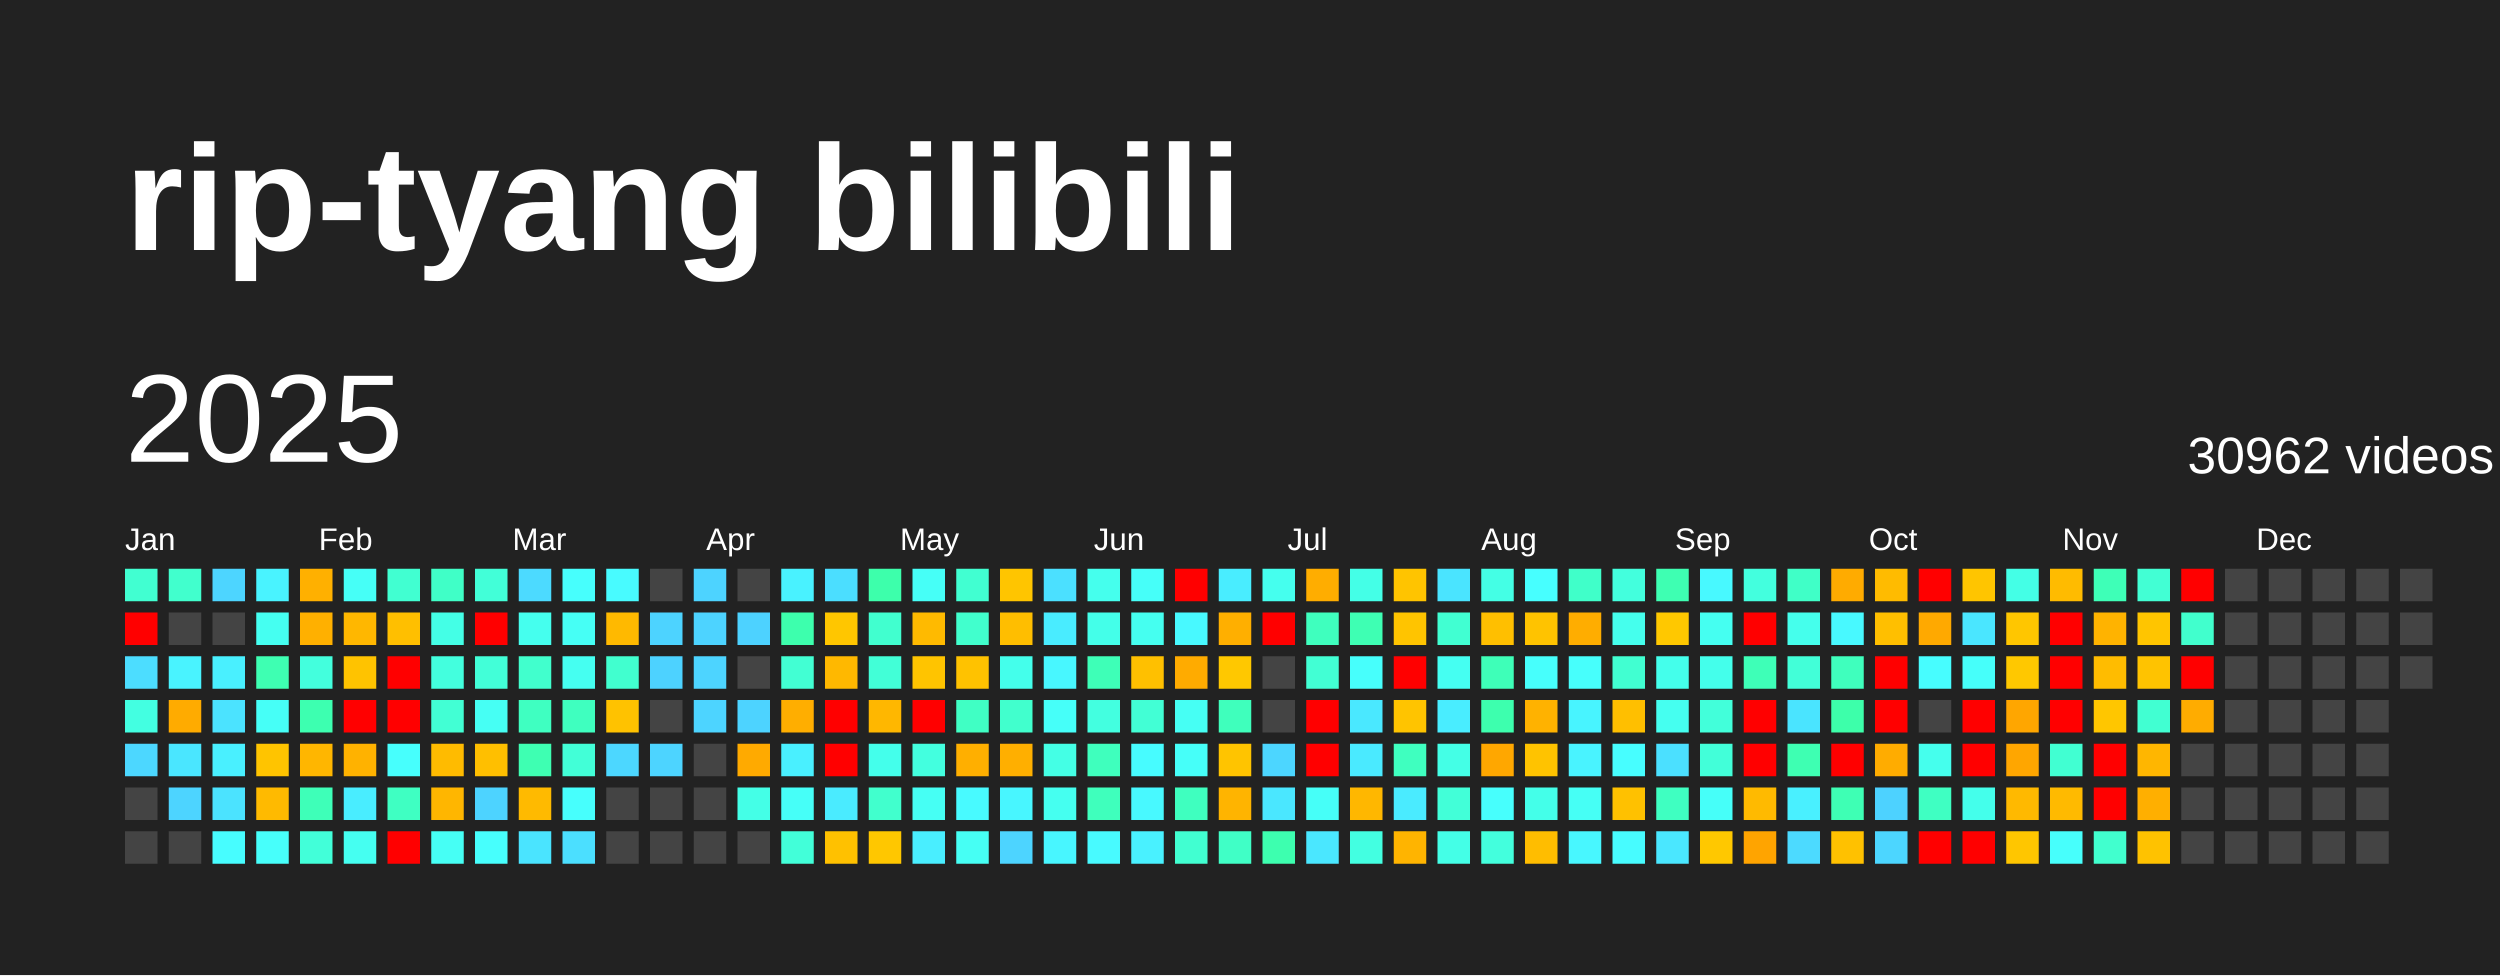
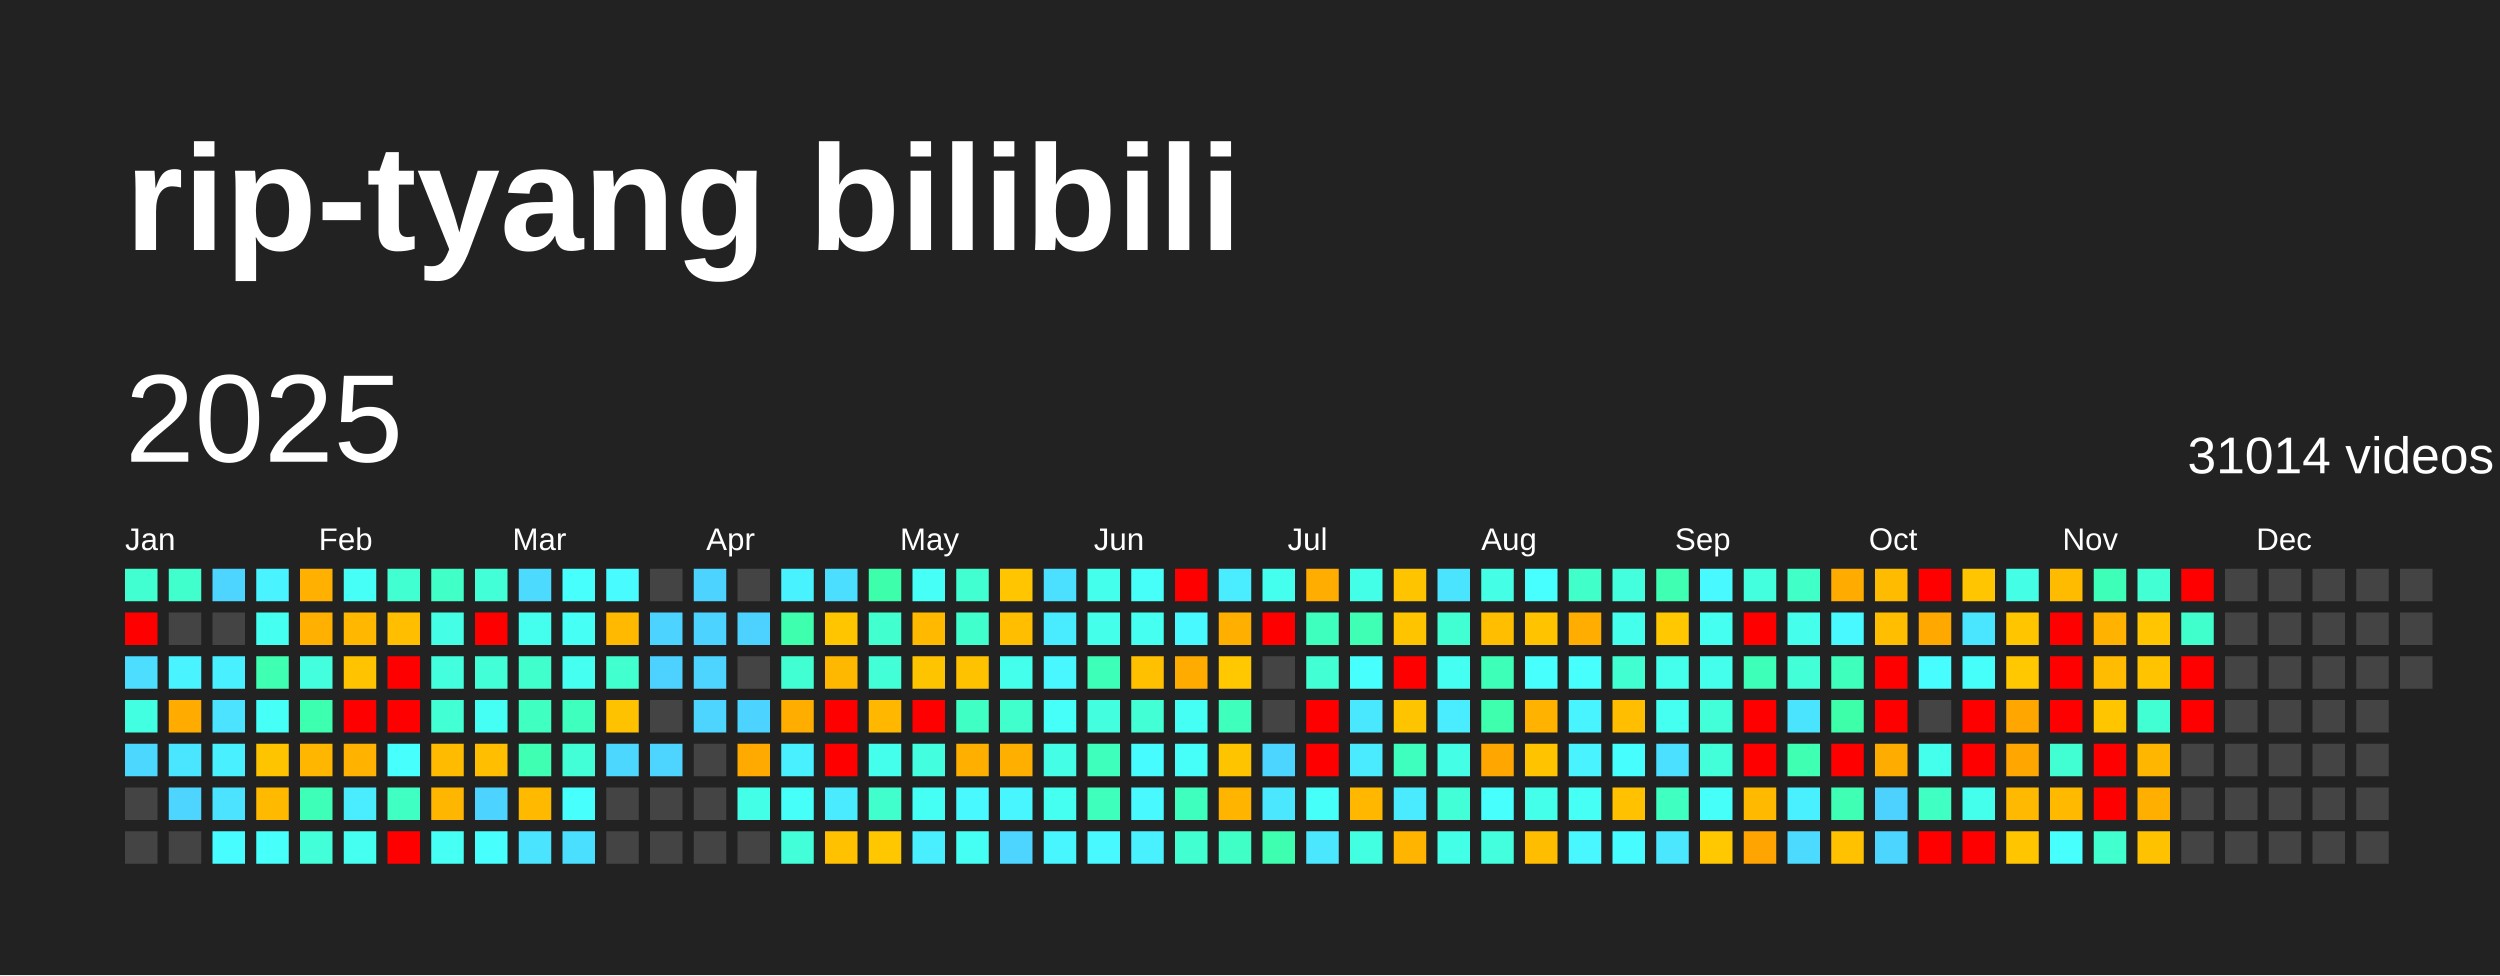
<svg xmlns="http://www.w3.org/2000/svg" baseProfile="full" height="78mm" version="1.1" viewBox="0,0,200,78" width="200mm">
  <defs />
  <rect fill="#222222" height="78" width="200" x="0" y="0" />
  <text fill="#FFFFFF" style="font-size:12px; font-family:Arial; font-weight:bold;" x="10" y="20">rip-tyang bilibili</text>
  <text dominant-baseline="hanging" fill="#FFFFFF" style="font-size:10.0px; font-family:Arial;" x="10" y="30">2025</text>
-   <text dominant-baseline="hanging" fill="#FFFFFF" style="font-size:4.125px; font-family:Arial;" x="175" y="35">30962 videos</text>
+   <text dominant-baseline="hanging" fill="#FFFFFF" style="font-size:4.125px; font-family:Arial;" x="175" y="35">31014 videos</text>
  <text fill="#FFFFFF" style="font-size:2.5px; font-family:Arial" x="10.0" y="44">Jan</text>
  <text fill="#FFFFFF" style="font-size:2.5px; font-family:Arial" x="25.5" y="44">Feb</text>
  <text fill="#FFFFFF" style="font-size:2.5px; font-family:Arial" x="41.0" y="44">Mar</text>
  <text fill="#FFFFFF" style="font-size:2.5px; font-family:Arial" x="56.5" y="44">Apr</text>
  <text fill="#FFFFFF" style="font-size:2.5px; font-family:Arial" x="72.0" y="44">May</text>
  <text fill="#FFFFFF" style="font-size:2.5px; font-family:Arial" x="87.5" y="44">Jun</text>
  <text fill="#FFFFFF" style="font-size:2.5px; font-family:Arial" x="103.0" y="44">Jul</text>
  <text fill="#FFFFFF" style="font-size:2.5px; font-family:Arial" x="118.5" y="44">Aug</text>
  <text fill="#FFFFFF" style="font-size:2.5px; font-family:Arial" x="134.0" y="44">Sep</text>
  <text fill="#FFFFFF" style="font-size:2.5px; font-family:Arial" x="149.5" y="44">Oct</text>
  <text fill="#FFFFFF" style="font-size:2.5px; font-family:Arial" x="165.0" y="44">Nov</text>
  <text fill="#FFFFFF" style="font-size:2.5px; font-family:Arial" x="180.5" y="44">Dec</text>
  <rect fill="#41ffd1" height="2.6" width="2.6" x="10.0" y="45.5" />
  <rect fill="red" height="2.6" width="2.6" x="10.0" y="49.0" />
  <rect fill="#4cddff" height="2.6" width="2.6" x="10.0" y="52.5" />
  <rect fill="#43ffe1" height="2.6" width="2.6" x="10.0" y="56.0" />
  <rect fill="#4cd7ff" height="2.6" width="2.6" x="10.0" y="59.5" />
  <rect fill="#444444" height="2.6" width="2.6" x="10.0" y="63.0" />
  <rect fill="#444444" height="2.6" width="2.6" x="10.0" y="66.5" />
  <rect fill="#41ffcd" height="2.6" width="2.6" x="13.5" y="45.5" />
  <rect fill="#444444" height="2.6" width="2.6" x="13.5" y="49.0" />
  <rect fill="#49f3ff" height="2.6" width="2.6" x="13.5" y="52.5" />
  <rect fill="#ffab00" height="2.6" width="2.6" x="13.5" y="56.0" />
  <rect fill="#4ae6ff" height="2.6" width="2.6" x="13.5" y="59.5" />
  <rect fill="#4dd4ff" height="2.6" width="2.6" x="13.5" y="63.0" />
  <rect fill="#444444" height="2.6" width="2.6" x="13.5" y="66.5" />
  <rect fill="#4dd5ff" height="2.6" width="2.6" x="17.0" y="45.5" />
  <rect fill="#444444" height="2.6" width="2.6" x="17.0" y="49.0" />
  <rect fill="#49f0ff" height="2.6" width="2.6" x="17.0" y="52.5" />
  <rect fill="#4be3ff" height="2.6" width="2.6" x="17.0" y="56.0" />
  <rect fill="#49f0ff" height="2.6" width="2.6" x="17.0" y="59.5" />
  <rect fill="#4be3ff" height="2.6" width="2.6" x="17.0" y="63.0" />
  <rect fill="#47fdff" height="2.6" width="2.6" x="17.0" y="66.5" />
  <rect fill="#49f3ff" height="2.6" width="2.6" x="20.5" y="45.5" />
  <rect fill="#45fff1" height="2.6" width="2.6" x="20.5" y="49.0" />
  <rect fill="#3effb2" height="2.6" width="2.6" x="20.5" y="52.5" />
  <rect fill="#46fff7" height="2.6" width="2.6" x="20.5" y="56.0" />
  <rect fill="#ffc400" height="2.6" width="2.6" x="20.5" y="59.5" />
  <rect fill="#ffba00" height="2.6" width="2.6" x="20.5" y="63.0" />
  <rect fill="#47fffb" height="2.6" width="2.6" x="20.5" y="66.5" />
  <rect fill="#ffb000" height="2.6" width="2.6" x="24.0" y="45.5" />
  <rect fill="#ffb000" height="2.6" width="2.6" x="24.0" y="49.0" />
  <rect fill="#43ffdd" height="2.6" width="2.6" x="24.0" y="52.5" />
  <rect fill="#3dffb0" height="2.6" width="2.6" x="24.0" y="56.0" />
  <rect fill="#ffb600" height="2.6" width="2.6" x="24.0" y="59.5" />
  <rect fill="#3effb8" height="2.6" width="2.6" x="24.0" y="63.0" />
  <rect fill="#42ffd9" height="2.6" width="2.6" x="24.0" y="66.5" />
  <rect fill="#46fff7" height="2.6" width="2.6" x="27.5" y="45.5" />
  <rect fill="#ffb700" height="2.6" width="2.6" x="27.5" y="49.0" />
  <rect fill="#ffc300" height="2.6" width="2.6" x="27.5" y="52.5" />
  <rect fill="red" height="2.6" width="2.6" x="27.5" y="56.0" />
  <rect fill="#ffb200" height="2.6" width="2.6" x="27.5" y="59.5" />
  <rect fill="#49edff" height="2.6" width="2.6" x="27.5" y="63.0" />
  <rect fill="#45fff1" height="2.6" width="2.6" x="27.5" y="66.5" />
  <rect fill="#41ffd1" height="2.6" width="2.6" x="31.0" y="45.5" />
  <rect fill="#ffbf00" height="2.6" width="2.6" x="31.0" y="49.0" />
  <rect fill="red" height="2.6" width="2.6" x="31.0" y="52.5" />
  <rect fill="red" height="2.6" width="2.6" x="31.0" y="56.0" />
  <rect fill="#47fffd" height="2.6" width="2.6" x="31.0" y="59.5" />
  <rect fill="#3fffc2" height="2.6" width="2.6" x="31.0" y="63.0" />
  <rect fill="red" height="2.6" width="2.6" x="31.0" y="66.5" />
  <rect fill="#40ffc7" height="2.6" width="2.6" x="34.5" y="45.5" />
  <rect fill="#44ffe6" height="2.6" width="2.6" x="34.5" y="49.0" />
  <rect fill="#43ffde" height="2.6" width="2.6" x="34.5" y="52.5" />
  <rect fill="#42ffd4" height="2.6" width="2.6" x="34.5" y="56.0" />
  <rect fill="#ffbb00" height="2.6" width="2.6" x="34.5" y="59.5" />
  <rect fill="#ffb600" height="2.6" width="2.6" x="34.5" y="63.0" />
  <rect fill="#46fff5" height="2.6" width="2.6" x="34.5" y="66.5" />
  <rect fill="#42ffd8" height="2.6" width="2.6" x="38.0" y="45.5" />
  <rect fill="red" height="2.6" width="2.6" x="38.0" y="49.0" />
  <rect fill="#42ffd8" height="2.6" width="2.6" x="38.0" y="52.5" />
  <rect fill="#46fff4" height="2.6" width="2.6" x="38.0" y="56.0" />
  <rect fill="#ffbf00" height="2.6" width="2.6" x="38.0" y="59.5" />
  <rect fill="#4dd3ff" height="2.6" width="2.6" x="38.0" y="63.0" />
  <rect fill="#47fffd" height="2.6" width="2.6" x="38.0" y="66.5" />
  <rect fill="#4cdaff" height="2.6" width="2.6" x="41.5" y="45.5" />
  <rect fill="#45ffee" height="2.6" width="2.6" x="41.5" y="49.0" />
  <rect fill="#41ffcd" height="2.6" width="2.6" x="41.5" y="52.5" />
  <rect fill="#3fffc1" height="2.6" width="2.6" x="41.5" y="56.0" />
  <rect fill="#3effb2" height="2.6" width="2.6" x="41.5" y="59.5" />
  <rect fill="#ffba00" height="2.6" width="2.6" x="41.5" y="63.0" />
  <rect fill="#4ae4ff" height="2.6" width="2.6" x="41.5" y="66.5" />
  <rect fill="#47fffd" height="2.6" width="2.6" x="45.0" y="45.5" />
  <rect fill="#46fff5" height="2.6" width="2.6" x="45.0" y="49.0" />
  <rect fill="#45fff1" height="2.6" width="2.6" x="45.0" y="52.5" />
  <rect fill="#3fffbf" height="2.6" width="2.6" x="45.0" y="56.0" />
  <rect fill="#42ffd7" height="2.6" width="2.6" x="45.0" y="59.5" />
  <rect fill="#47fffd" height="2.6" width="2.6" x="45.0" y="63.0" />
  <rect fill="#4bdfff" height="2.6" width="2.6" x="45.0" y="66.5" />
  <rect fill="#48fbff" height="2.6" width="2.6" x="48.5" y="45.5" />
  <rect fill="#ffb900" height="2.6" width="2.6" x="48.5" y="49.0" />
  <rect fill="#41ffcf" height="2.6" width="2.6" x="48.5" y="52.5" />
  <rect fill="#ffc200" height="2.6" width="2.6" x="48.5" y="56.0" />
  <rect fill="#4cd7ff" height="2.6" width="2.6" x="48.5" y="59.5" />
  <rect fill="#444444" height="2.6" width="2.6" x="48.5" y="63.0" />
  <rect fill="#444444" height="2.6" width="2.6" x="48.5" y="66.5" />
  <rect fill="#444444" height="2.6" width="2.6" x="52.0" y="45.5" />
  <rect fill="#4dd3ff" height="2.6" width="2.6" x="52.0" y="49.0" />
  <rect fill="#4dd2ff" height="2.6" width="2.6" x="52.0" y="52.5" />
  <rect fill="#444444" height="2.6" width="2.6" x="52.0" y="56.0" />
  <rect fill="#4dd4ff" height="2.6" width="2.6" x="52.0" y="59.5" />
  <rect fill="#444444" height="2.6" width="2.6" x="52.0" y="63.0" />
  <rect fill="#444444" height="2.6" width="2.6" x="52.0" y="66.5" />
  <rect fill="#4dd3ff" height="2.6" width="2.6" x="55.5" y="45.5" />
  <rect fill="#4dd3ff" height="2.6" width="2.6" x="55.5" y="49.0" />
  <rect fill="#4dd4ff" height="2.6" width="2.6" x="55.5" y="52.5" />
  <rect fill="#4dd4ff" height="2.6" width="2.6" x="55.5" y="56.0" />
  <rect fill="#444444" height="2.6" width="2.6" x="55.5" y="59.5" />
  <rect fill="#444444" height="2.6" width="2.6" x="55.5" y="63.0" />
  <rect fill="#444444" height="2.6" width="2.6" x="55.5" y="66.5" />
  <rect fill="#444444" height="2.6" width="2.6" x="59.0" y="45.5" />
  <rect fill="#4dd2ff" height="2.6" width="2.6" x="59.0" y="49.0" />
  <rect fill="#444444" height="2.6" width="2.6" x="59.0" y="52.5" />
  <rect fill="#4dd3ff" height="2.6" width="2.6" x="59.0" y="56.0" />
  <rect fill="#ffaa00" height="2.6" width="2.6" x="59.0" y="59.5" />
  <rect fill="#44ffe7" height="2.6" width="2.6" x="59.0" y="63.0" />
  <rect fill="#444444" height="2.6" width="2.6" x="59.0" y="66.5" />
  <rect fill="#49f2ff" height="2.6" width="2.6" x="62.5" y="45.5" />
  <rect fill="#3dffad" height="2.6" width="2.6" x="62.5" y="49.0" />
  <rect fill="#42ffd3" height="2.6" width="2.6" x="62.5" y="52.5" />
  <rect fill="#ffae00" height="2.6" width="2.6" x="62.5" y="56.0" />
  <rect fill="#49f0ff" height="2.6" width="2.6" x="62.5" y="59.5" />
  <rect fill="#46fff8" height="2.6" width="2.6" x="62.5" y="63.0" />
  <rect fill="#42ffd9" height="2.6" width="2.6" x="62.5" y="66.5" />
  <rect fill="#4bdeff" height="2.6" width="2.6" x="66.0" y="45.5" />
  <rect fill="#ffc600" height="2.6" width="2.6" x="66.0" y="49.0" />
  <rect fill="#ffb800" height="2.6" width="2.6" x="66.0" y="52.5" />
  <rect fill="red" height="2.6" width="2.6" x="66.0" y="56.0" />
  <rect fill="red" height="2.6" width="2.6" x="66.0" y="59.5" />
  <rect fill="#4aebff" height="2.6" width="2.6" x="66.0" y="63.0" />
  <rect fill="#ffc100" height="2.6" width="2.6" x="66.0" y="66.5" />
  <rect fill="#3dffab" height="2.6" width="2.6" x="69.5" y="45.5" />
  <rect fill="#41ffcf" height="2.6" width="2.6" x="69.5" y="49.0" />
  <rect fill="#42ffd7" height="2.6" width="2.6" x="69.5" y="52.5" />
  <rect fill="#ffb700" height="2.6" width="2.6" x="69.5" y="56.0" />
  <rect fill="#44ffeb" height="2.6" width="2.6" x="69.5" y="59.5" />
  <rect fill="#41ffcd" height="2.6" width="2.6" x="69.5" y="63.0" />
  <rect fill="#ffc700" height="2.6" width="2.6" x="69.5" y="66.5" />
  <rect fill="#46fff7" height="2.6" width="2.6" x="73.0" y="45.5" />
  <rect fill="#ffba00" height="2.6" width="2.6" x="73.0" y="49.0" />
  <rect fill="#ffc400" height="2.6" width="2.6" x="73.0" y="52.5" />
  <rect fill="red" height="2.6" width="2.6" x="73.0" y="56.0" />
  <rect fill="#43ffdf" height="2.6" width="2.6" x="73.0" y="59.5" />
  <rect fill="#46fff4" height="2.6" width="2.6" x="73.0" y="63.0" />
  <rect fill="#49eeff" height="2.6" width="2.6" x="73.0" y="66.5" />
  <rect fill="#41ffd1" height="2.6" width="2.6" x="76.5" y="45.5" />
  <rect fill="#41ffcd" height="2.6" width="2.6" x="76.5" y="49.0" />
  <rect fill="#ffc200" height="2.6" width="2.6" x="76.5" y="52.5" />
  <rect fill="#40ffc4" height="2.6" width="2.6" x="76.5" y="56.0" />
  <rect fill="#ffaf00" height="2.6" width="2.6" x="76.5" y="59.5" />
  <rect fill="#48faff" height="2.6" width="2.6" x="76.5" y="63.0" />
  <rect fill="#46fff4" height="2.6" width="2.6" x="76.5" y="66.5" />
  <rect fill="#ffc500" height="2.6" width="2.6" x="80.0" y="45.5" />
  <rect fill="#ffbe00" height="2.6" width="2.6" x="80.0" y="49.0" />
  <rect fill="#44ffeb" height="2.6" width="2.6" x="80.0" y="52.5" />
  <rect fill="#41ffcd" height="2.6" width="2.6" x="80.0" y="56.0" />
  <rect fill="#ffaf00" height="2.6" width="2.6" x="80.0" y="59.5" />
  <rect fill="#48f6ff" height="2.6" width="2.6" x="80.0" y="63.0" />
  <rect fill="#4dd4ff" height="2.6" width="2.6" x="80.0" y="66.5" />
  <rect fill="#4be0ff" height="2.6" width="2.6" x="83.5" y="45.5" />
  <rect fill="#49ecff" height="2.6" width="2.6" x="83.5" y="49.0" />
  <rect fill="#48f7ff" height="2.6" width="2.6" x="83.5" y="52.5" />
  <rect fill="#46fff9" height="2.6" width="2.6" x="83.5" y="56.0" />
  <rect fill="#44ffe5" height="2.6" width="2.6" x="83.5" y="59.5" />
  <rect fill="#45fff0" height="2.6" width="2.6" x="83.5" y="63.0" />
  <rect fill="#48f6ff" height="2.6" width="2.6" x="83.5" y="66.5" />
  <rect fill="#45ffed" height="2.6" width="2.6" x="87.0" y="45.5" />
  <rect fill="#44ffe9" height="2.6" width="2.6" x="87.0" y="49.0" />
  <rect fill="#3effb7" height="2.6" width="2.6" x="87.0" y="52.5" />
  <rect fill="#43ffe0" height="2.6" width="2.6" x="87.0" y="56.0" />
  <rect fill="#3fffbd" height="2.6" width="2.6" x="87.0" y="59.5" />
  <rect fill="#3fffbc" height="2.6" width="2.6" x="87.0" y="63.0" />
  <rect fill="#48faff" height="2.6" width="2.6" x="87.0" y="66.5" />
  <rect fill="#46fff9" height="2.6" width="2.6" x="90.5" y="45.5" />
  <rect fill="#45fff0" height="2.6" width="2.6" x="90.5" y="49.0" />
  <rect fill="#ffc000" height="2.6" width="2.6" x="90.5" y="52.5" />
  <rect fill="#42ffd5" height="2.6" width="2.6" x="90.5" y="56.0" />
  <rect fill="#47fcff" height="2.6" width="2.6" x="90.5" y="59.5" />
  <rect fill="#48f9ff" height="2.6" width="2.6" x="90.5" y="63.0" />
  <rect fill="#49f1ff" height="2.6" width="2.6" x="90.5" y="66.5" />
  <rect fill="red" height="2.6" width="2.6" x="94.0" y="45.5" />
  <rect fill="#48f9ff" height="2.6" width="2.6" x="94.0" y="49.0" />
  <rect fill="#ffab00" height="2.6" width="2.6" x="94.0" y="52.5" />
  <rect fill="#46fff4" height="2.6" width="2.6" x="94.0" y="56.0" />
  <rect fill="#46fff9" height="2.6" width="2.6" x="94.0" y="59.5" />
  <rect fill="#3fffbf" height="2.6" width="2.6" x="94.0" y="63.0" />
  <rect fill="#41ffd1" height="2.6" width="2.6" x="94.0" y="66.5" />
  <rect fill="#49edff" height="2.6" width="2.6" x="97.5" y="45.5" />
  <rect fill="#ffaf00" height="2.6" width="2.6" x="97.5" y="49.0" />
  <rect fill="#ffc800" height="2.6" width="2.6" x="97.5" y="52.5" />
  <rect fill="#3fffbc" height="2.6" width="2.6" x="97.5" y="56.0" />
  <rect fill="#ffc400" height="2.6" width="2.6" x="97.5" y="59.5" />
  <rect fill="#ffb400" height="2.6" width="2.6" x="97.5" y="63.0" />
  <rect fill="#40ffc6" height="2.6" width="2.6" x="97.5" y="66.5" />
  <rect fill="#45ffee" height="2.6" width="2.6" x="101.0" y="45.5" />
  <rect fill="red" height="2.6" width="2.6" x="101.0" y="49.0" />
  <rect fill="#444444" height="2.6" width="2.6" x="101.0" y="52.5" />
  <rect fill="#444444" height="2.6" width="2.6" x="101.0" y="56.0" />
  <rect fill="#4cd6ff" height="2.6" width="2.6" x="101.0" y="59.5" />
  <rect fill="#4ae7ff" height="2.6" width="2.6" x="101.0" y="63.0" />
  <rect fill="#3dffaf" height="2.6" width="2.6" x="101.0" y="66.5" />
  <rect fill="#ffad00" height="2.6" width="2.6" x="104.5" y="45.5" />
  <rect fill="#3fffbe" height="2.6" width="2.6" x="104.5" y="49.0" />
  <rect fill="#42ffd4" height="2.6" width="2.6" x="104.5" y="52.5" />
  <rect fill="red" height="2.6" width="2.6" x="104.5" y="56.0" />
  <rect fill="red" height="2.6" width="2.6" x="104.5" y="59.5" />
  <rect fill="#46fff8" height="2.6" width="2.6" x="104.5" y="63.0" />
  <rect fill="#4ae7ff" height="2.6" width="2.6" x="104.5" y="66.5" />
  <rect fill="#44ffe7" height="2.6" width="2.6" x="108.0" y="45.5" />
  <rect fill="#3effb3" height="2.6" width="2.6" x="108.0" y="49.0" />
  <rect fill="#47fffc" height="2.6" width="2.6" x="108.0" y="52.5" />
  <rect fill="#4ae8ff" height="2.6" width="2.6" x="108.0" y="56.0" />
  <rect fill="#4aeaff" height="2.6" width="2.6" x="108.0" y="59.5" />
  <rect fill="#ffb700" height="2.6" width="2.6" x="108.0" y="63.0" />
  <rect fill="#43ffe1" height="2.6" width="2.6" x="108.0" y="66.5" />
  <rect fill="#ffc400" height="2.6" width="2.6" x="111.5" y="45.5" />
  <rect fill="#ffc400" height="2.6" width="2.6" x="111.5" y="49.0" />
  <rect fill="red" height="2.6" width="2.6" x="111.5" y="52.5" />
  <rect fill="#ffc400" height="2.6" width="2.6" x="111.5" y="56.0" />
  <rect fill="#3fffbf" height="2.6" width="2.6" x="111.5" y="59.5" />
  <rect fill="#4aebff" height="2.6" width="2.6" x="111.5" y="63.0" />
  <rect fill="#ffb400" height="2.6" width="2.6" x="111.5" y="66.5" />
  <rect fill="#4ae4ff" height="2.6" width="2.6" x="115.0" y="45.5" />
  <rect fill="#41ffd2" height="2.6" width="2.6" x="115.0" y="49.0" />
  <rect fill="#45fff2" height="2.6" width="2.6" x="115.0" y="52.5" />
  <rect fill="#49edff" height="2.6" width="2.6" x="115.0" y="56.0" />
  <rect fill="#44ffe6" height="2.6" width="2.6" x="115.0" y="59.5" />
  <rect fill="#42ffd8" height="2.6" width="2.6" x="115.0" y="63.0" />
  <rect fill="#44ffe7" height="2.6" width="2.6" x="115.0" y="66.5" />
  <rect fill="#44ffe5" height="2.6" width="2.6" x="118.5" y="45.5" />
  <rect fill="#ffbf00" height="2.6" width="2.6" x="118.5" y="49.0" />
  <rect fill="#3effb8" height="2.6" width="2.6" x="118.5" y="52.5" />
  <rect fill="#3dffae" height="2.6" width="2.6" x="118.5" y="56.0" />
  <rect fill="#ffa700" height="2.6" width="2.6" x="118.5" y="59.5" />
  <rect fill="#47fffd" height="2.6" width="2.6" x="118.5" y="63.0" />
  <rect fill="#43ffdd" height="2.6" width="2.6" x="118.5" y="66.5" />
  <rect fill="#47ffff" height="2.6" width="2.6" x="122.0" y="45.5" />
  <rect fill="#ffc300" height="2.6" width="2.6" x="122.0" y="49.0" />
  <rect fill="#47fffc" height="2.6" width="2.6" x="122.0" y="52.5" />
  <rect fill="#ffb200" height="2.6" width="2.6" x="122.0" y="56.0" />
  <rect fill="#ffc300" height="2.6" width="2.6" x="122.0" y="59.5" />
  <rect fill="#44ffe9" height="2.6" width="2.6" x="122.0" y="63.0" />
  <rect fill="#ffbd00" height="2.6" width="2.6" x="122.0" y="66.5" />
  <rect fill="#40ffc9" height="2.6" width="2.6" x="125.5" y="45.5" />
  <rect fill="#ffad00" height="2.6" width="2.6" x="125.5" y="49.0" />
  <rect fill="#47fffc" height="2.6" width="2.6" x="125.5" y="52.5" />
  <rect fill="#48f4ff" height="2.6" width="2.6" x="125.5" y="56.0" />
  <rect fill="#49f3ff" height="2.6" width="2.6" x="125.5" y="59.5" />
  <rect fill="#46fff5" height="2.6" width="2.6" x="125.5" y="63.0" />
  <rect fill="#48f7ff" height="2.6" width="2.6" x="125.5" y="66.5" />
  <rect fill="#43ffdd" height="2.6" width="2.6" x="129.0" y="45.5" />
  <rect fill="#45ffed" height="2.6" width="2.6" x="129.0" y="49.0" />
  <rect fill="#41ffd1" height="2.6" width="2.6" x="129.0" y="52.5" />
  <rect fill="#ffbf00" height="2.6" width="2.6" x="129.0" y="56.0" />
  <rect fill="#47feff" height="2.6" width="2.6" x="129.0" y="59.5" />
  <rect fill="#ffc100" height="2.6" width="2.6" x="129.0" y="63.0" />
  <rect fill="#47fcff" height="2.6" width="2.6" x="129.0" y="66.5" />
  <rect fill="#3effb2" height="2.6" width="2.6" x="132.5" y="45.5" />
  <rect fill="#ffc800" height="2.6" width="2.6" x="132.5" y="49.0" />
  <rect fill="#44ffeb" height="2.6" width="2.6" x="132.5" y="52.5" />
  <rect fill="#45fff0" height="2.6" width="2.6" x="132.5" y="56.0" />
  <rect fill="#4be0ff" height="2.6" width="2.6" x="132.5" y="59.5" />
  <rect fill="#3fffc1" height="2.6" width="2.6" x="132.5" y="63.0" />
  <rect fill="#4ae7ff" height="2.6" width="2.6" x="132.5" y="66.5" />
  <rect fill="#48f9ff" height="2.6" width="2.6" x="136.0" y="45.5" />
  <rect fill="#45fff1" height="2.6" width="2.6" x="136.0" y="49.0" />
  <rect fill="#44ffeb" height="2.6" width="2.6" x="136.0" y="52.5" />
  <rect fill="#42ffda" height="2.6" width="2.6" x="136.0" y="56.0" />
  <rect fill="#42ffd9" height="2.6" width="2.6" x="136.0" y="59.5" />
  <rect fill="#46fff9" height="2.6" width="2.6" x="136.0" y="63.0" />
  <rect fill="#ffc800" height="2.6" width="2.6" x="136.0" y="66.5" />
  <rect fill="#43ffde" height="2.6" width="2.6" x="139.5" y="45.5" />
  <rect fill="red" height="2.6" width="2.6" x="139.5" y="49.0" />
  <rect fill="#3effb7" height="2.6" width="2.6" x="139.5" y="52.5" />
  <rect fill="red" height="2.6" width="2.6" x="139.5" y="56.0" />
  <rect fill="red" height="2.6" width="2.6" x="139.5" y="59.5" />
  <rect fill="#ffba00" height="2.6" width="2.6" x="139.5" y="63.0" />
  <rect fill="#ffa400" height="2.6" width="2.6" x="139.5" y="66.5" />
  <rect fill="#40ffc7" height="2.6" width="2.6" x="143.0" y="45.5" />
  <rect fill="#45ffec" height="2.6" width="2.6" x="143.0" y="49.0" />
  <rect fill="#42ffd8" height="2.6" width="2.6" x="143.0" y="52.5" />
  <rect fill="#4ae4ff" height="2.6" width="2.6" x="143.0" y="56.0" />
  <rect fill="#3effb2" height="2.6" width="2.6" x="143.0" y="59.5" />
  <rect fill="#49f0ff" height="2.6" width="2.6" x="143.0" y="63.0" />
  <rect fill="#4cdaff" height="2.6" width="2.6" x="143.0" y="66.5" />
  <rect fill="#ffab00" height="2.6" width="2.6" x="146.5" y="45.5" />
  <rect fill="#48f9ff" height="2.6" width="2.6" x="146.5" y="49.0" />
  <rect fill="#3fffbd" height="2.6" width="2.6" x="146.5" y="52.5" />
  <rect fill="#3dffaa" height="2.6" width="2.6" x="146.5" y="56.0" />
  <rect fill="red" height="2.6" width="2.6" x="146.5" y="59.5" />
  <rect fill="#3effb4" height="2.6" width="2.6" x="146.5" y="63.0" />
  <rect fill="#ffc100" height="2.6" width="2.6" x="146.5" y="66.5" />
  <rect fill="#ffbb00" height="2.6" width="2.6" x="150.0" y="45.5" />
  <rect fill="#ffbf00" height="2.6" width="2.6" x="150.0" y="49.0" />
  <rect fill="red" height="2.6" width="2.6" x="150.0" y="52.5" />
  <rect fill="red" height="2.6" width="2.6" x="150.0" y="56.0" />
  <rect fill="#ffac00" height="2.6" width="2.6" x="150.0" y="59.5" />
  <rect fill="#4dd2ff" height="2.6" width="2.6" x="150.0" y="63.0" />
  <rect fill="#4cd6ff" height="2.6" width="2.6" x="150.0" y="66.5" />
  <rect fill="red" height="2.6" width="2.6" x="153.5" y="45.5" />
  <rect fill="#ffa900" height="2.6" width="2.6" x="153.5" y="49.0" />
  <rect fill="#47fdff" height="2.6" width="2.6" x="153.5" y="52.5" />
  <rect fill="#444444" height="2.6" width="2.6" x="153.5" y="56.0" />
  <rect fill="#45ffed" height="2.6" width="2.6" x="153.5" y="59.5" />
  <rect fill="#3fffc2" height="2.6" width="2.6" x="153.5" y="63.0" />
  <rect fill="red" height="2.6" width="2.6" x="153.5" y="66.5" />
  <rect fill="#ffc500" height="2.6" width="2.6" x="157.0" y="45.5" />
  <rect fill="#4ae6ff" height="2.6" width="2.6" x="157.0" y="49.0" />
  <rect fill="#46fffa" height="2.6" width="2.6" x="157.0" y="52.5" />
  <rect fill="red" height="2.6" width="2.6" x="157.0" y="56.0" />
  <rect fill="red" height="2.6" width="2.6" x="157.0" y="59.5" />
  <rect fill="#44ffeb" height="2.6" width="2.6" x="157.0" y="63.0" />
  <rect fill="red" height="2.6" width="2.6" x="157.0" y="66.5" />
  <rect fill="#44ffe6" height="2.6" width="2.6" x="160.5" y="45.5" />
  <rect fill="#ffc600" height="2.6" width="2.6" x="160.5" y="49.0" />
  <rect fill="#ffc800" height="2.6" width="2.6" x="160.5" y="52.5" />
  <rect fill="#ffa600" height="2.6" width="2.6" x="160.5" y="56.0" />
  <rect fill="#ffa600" height="2.6" width="2.6" x="160.5" y="59.5" />
  <rect fill="#ffb900" height="2.6" width="2.6" x="160.5" y="63.0" />
  <rect fill="#ffc600" height="2.6" width="2.6" x="160.5" y="66.5" />
  <rect fill="#ffbb00" height="2.6" width="2.6" x="164.0" y="45.5" />
  <rect fill="red" height="2.6" width="2.6" x="164.0" y="49.0" />
  <rect fill="red" height="2.6" width="2.6" x="164.0" y="52.5" />
  <rect fill="red" height="2.6" width="2.6" x="164.0" y="56.0" />
  <rect fill="#41ffd2" height="2.6" width="2.6" x="164.0" y="59.5" />
  <rect fill="#ffba00" height="2.6" width="2.6" x="164.0" y="63.0" />
  <rect fill="#47fffc" height="2.6" width="2.6" x="164.0" y="66.5" />
  <rect fill="#3effb7" height="2.6" width="2.6" x="167.5" y="45.5" />
  <rect fill="#ffb300" height="2.6" width="2.6" x="167.5" y="49.0" />
  <rect fill="#ffbc00" height="2.6" width="2.6" x="167.5" y="52.5" />
  <rect fill="#ffc600" height="2.6" width="2.6" x="167.5" y="56.0" />
  <rect fill="red" height="2.6" width="2.6" x="167.5" y="59.5" />
  <rect fill="red" height="2.6" width="2.6" x="167.5" y="63.0" />
  <rect fill="#41ffce" height="2.6" width="2.6" x="167.5" y="66.5" />
  <rect fill="#42ffd4" height="2.6" width="2.6" x="171.0" y="45.5" />
  <rect fill="#ffc500" height="2.6" width="2.6" x="171.0" y="49.0" />
  <rect fill="#ffc300" height="2.6" width="2.6" x="171.0" y="52.5" />
  <rect fill="#41ffd2" height="2.6" width="2.6" x="171.0" y="56.0" />
  <rect fill="#ffb600" height="2.6" width="2.6" x="171.0" y="59.5" />
  <rect fill="#ffaf00" height="2.6" width="2.6" x="171.0" y="63.0" />
  <rect fill="#ffc200" height="2.6" width="2.6" x="171.0" y="66.5" />
  <rect fill="red" height="2.6" width="2.6" x="174.5" y="45.5" />
  <rect fill="#41ffcd" height="2.6" width="2.6" x="174.5" y="49.0" />
  <rect fill="red" height="2.6" width="2.6" x="174.5" y="52.5" />
-   <rect fill="#ffac00" height="2.6" width="2.6" x="174.5" y="56.0" />
+   <rect fill="red" height="2.6" width="2.6" x="174.5" y="56.0" />
  <rect fill="#444444" height="2.6" width="2.6" x="174.5" y="59.5" />
  <rect fill="#444444" height="2.6" width="2.6" x="174.5" y="63.0" />
  <rect fill="#444444" height="2.6" width="2.6" x="174.5" y="66.5" />
  <rect fill="#444444" height="2.6" width="2.6" x="178.0" y="45.5" />
  <rect fill="#444444" height="2.6" width="2.6" x="178.0" y="49.0" />
  <rect fill="#444444" height="2.6" width="2.6" x="178.0" y="52.5" />
  <rect fill="#444444" height="2.6" width="2.6" x="178.0" y="56.0" />
  <rect fill="#444444" height="2.6" width="2.6" x="178.0" y="59.5" />
  <rect fill="#444444" height="2.6" width="2.6" x="178.0" y="63.0" />
  <rect fill="#444444" height="2.6" width="2.6" x="178.0" y="66.5" />
  <rect fill="#444444" height="2.6" width="2.6" x="181.5" y="45.5" />
  <rect fill="#444444" height="2.6" width="2.6" x="181.5" y="49.0" />
  <rect fill="#444444" height="2.6" width="2.6" x="181.5" y="52.5" />
  <rect fill="#444444" height="2.6" width="2.6" x="181.5" y="56.0" />
  <rect fill="#444444" height="2.6" width="2.6" x="181.5" y="59.5" />
  <rect fill="#444444" height="2.6" width="2.6" x="181.5" y="63.0" />
  <rect fill="#444444" height="2.6" width="2.6" x="181.5" y="66.5" />
  <rect fill="#444444" height="2.6" width="2.6" x="185.0" y="45.5" />
  <rect fill="#444444" height="2.6" width="2.6" x="185.0" y="49.0" />
  <rect fill="#444444" height="2.6" width="2.6" x="185.0" y="52.5" />
  <rect fill="#444444" height="2.6" width="2.6" x="185.0" y="56.0" />
  <rect fill="#444444" height="2.6" width="2.6" x="185.0" y="59.5" />
  <rect fill="#444444" height="2.6" width="2.6" x="185.0" y="63.0" />
  <rect fill="#444444" height="2.6" width="2.6" x="185.0" y="66.5" />
  <rect fill="#444444" height="2.6" width="2.6" x="188.5" y="45.5" />
  <rect fill="#444444" height="2.6" width="2.6" x="188.5" y="49.0" />
  <rect fill="#444444" height="2.6" width="2.6" x="188.5" y="52.5" />
  <rect fill="#444444" height="2.6" width="2.6" x="188.5" y="56.0" />
  <rect fill="#444444" height="2.6" width="2.6" x="188.5" y="59.5" />
  <rect fill="#444444" height="2.6" width="2.6" x="188.5" y="63.0" />
  <rect fill="#444444" height="2.6" width="2.6" x="188.5" y="66.5" />
  <rect fill="#444444" height="2.6" width="2.6" x="192.0" y="45.5" />
  <rect fill="#444444" height="2.6" width="2.6" x="192.0" y="49.0" />
  <rect fill="#444444" height="2.6" width="2.6" x="192.0" y="52.5" />
</svg>
